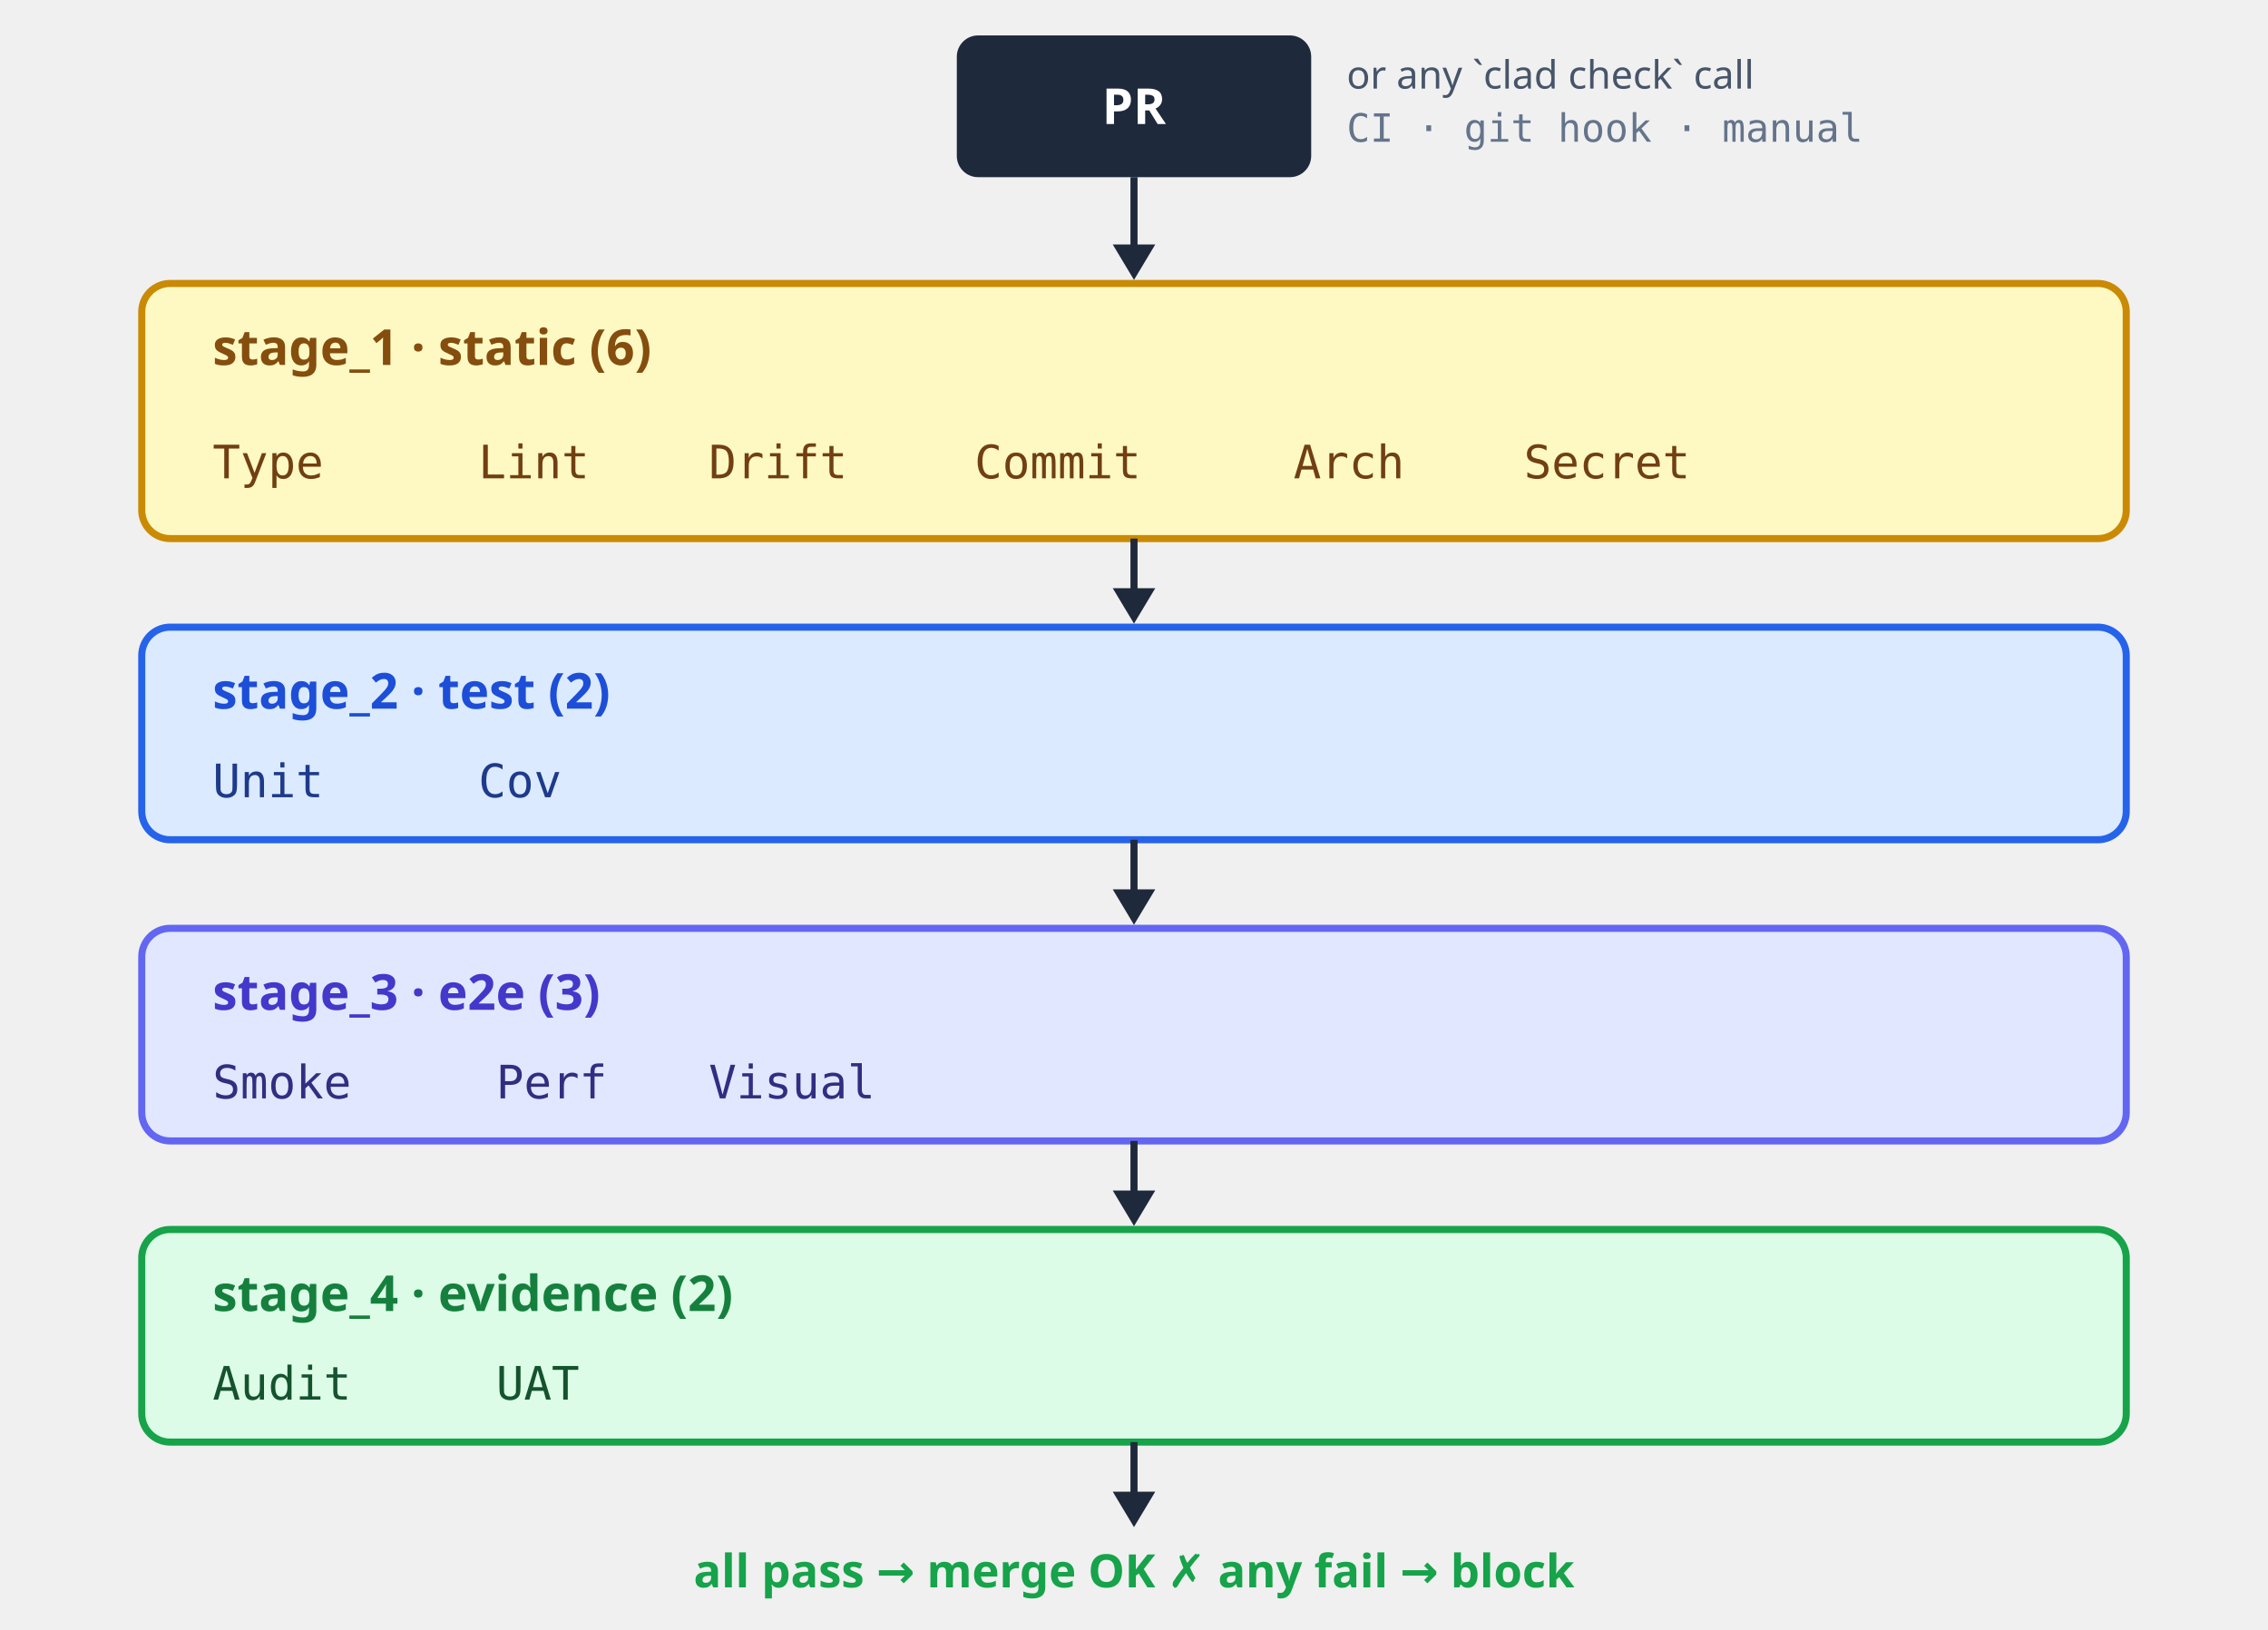
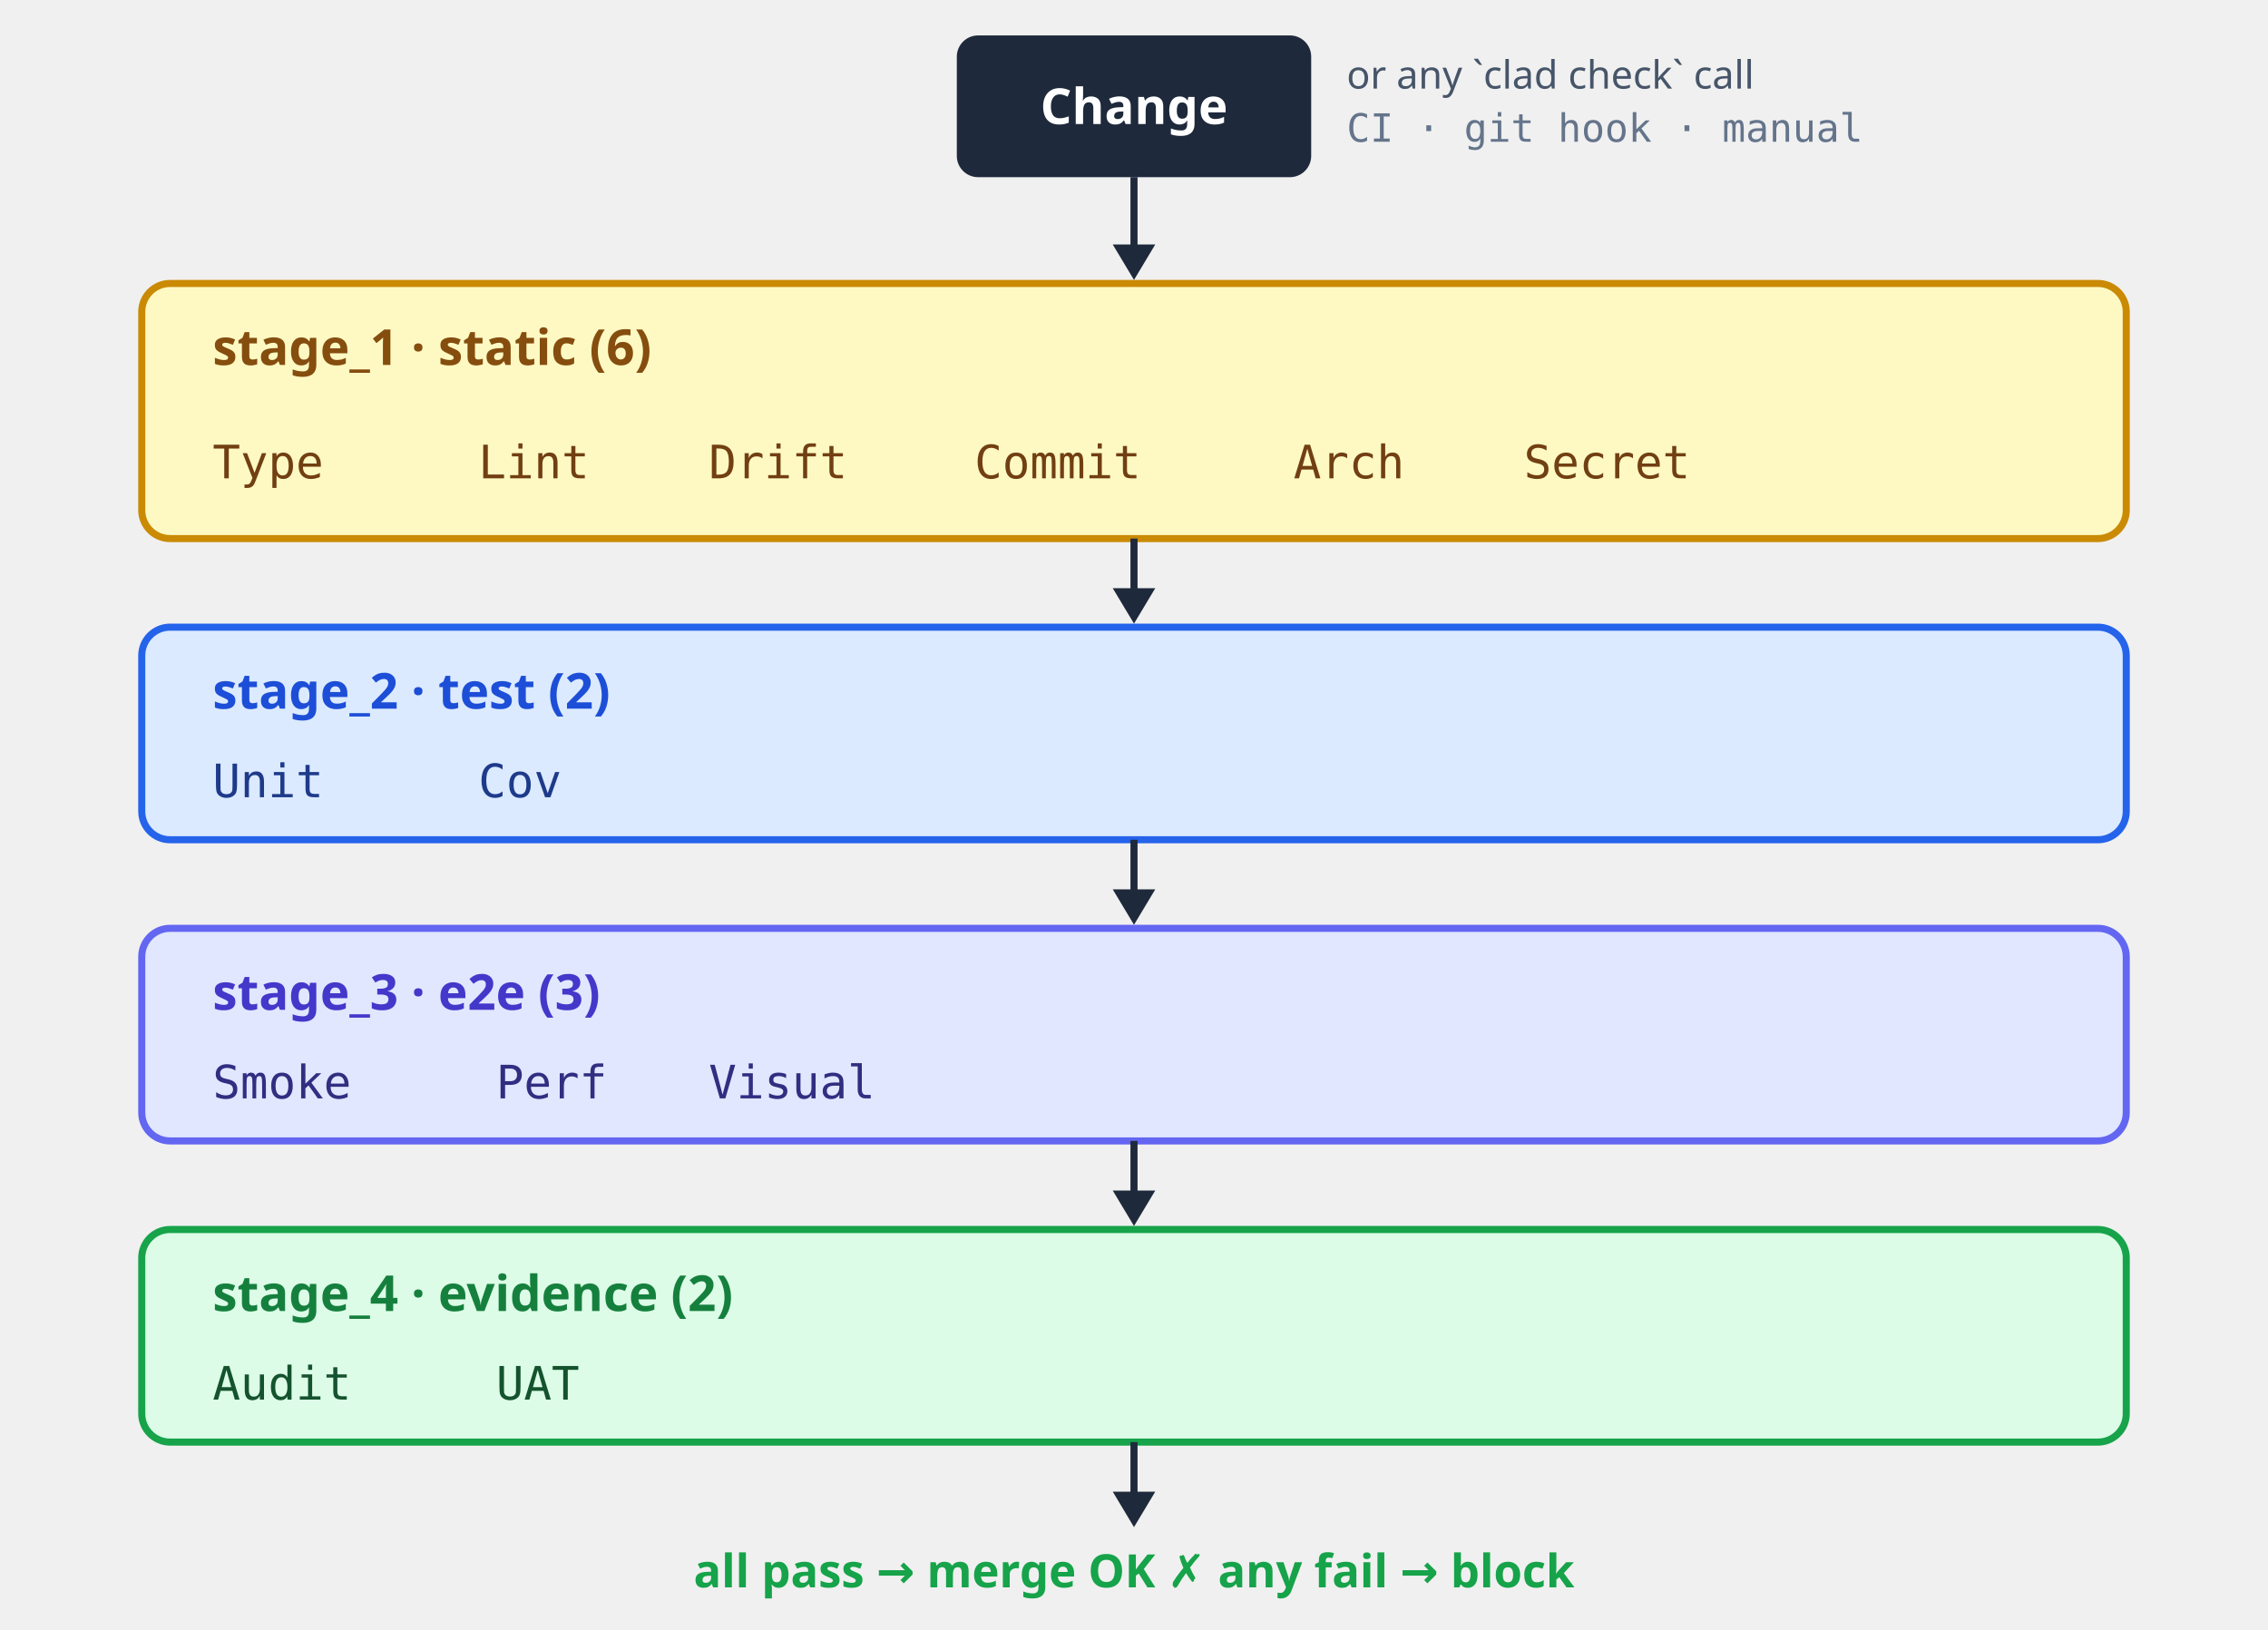
<svg xmlns="http://www.w3.org/2000/svg" width="640" height="460" viewBox="0 0 640 460" role="img" aria-labelledby="iron-law-title">
  <rect x="270" y="10" width="100" height="40" rx="6" fill="#1e293b" />
-   <text x="320" y="35" font-family="sans-serif" font-size="14" font-weight="700" fill="#ffffff" text-anchor="middle">PR</text>
+   <text x="320" y="35" font-family="sans-serif" font-size="14" font-weight="700" fill="#ffffff" text-anchor="middle">Change</text>
  <text x="380" y="25" font-family="sans-serif" font-size="11" fill="#475569">or any `clad check` call</text>
  <text x="380" y="40" font-family="monospace" font-size="11" fill="#64748b">CI · git hook · manual</text>
  <line x1="320" y1="50" x2="320" y2="75" stroke="#1e293b" stroke-width="2" />
  <polygon points="314,69 320,79 326,69" fill="#1e293b" />
  <rect x="40" y="80" width="560" height="72" rx="8" fill="#fef9c3" stroke="#ca8a04" stroke-width="2" />
  <text x="60" y="103" font-family="sans-serif" font-size="14" font-weight="700" fill="#854d0e">stage_1 · static  (6)</text>
  <g font-family="monospace" font-size="13" fill="#713f12">
    <text x="60" y="135">Type</text>
    <text x="135" y="135">Lint</text>
    <text x="200" y="135">Drift</text>
    <text x="275" y="135">Commit</text>
    <text x="365" y="135">Arch</text>
    <text x="430" y="135">Secret</text>
  </g>
  <line x1="320" y1="152" x2="320" y2="172" stroke="#1e293b" stroke-width="2" />
  <polygon points="314,166 320,176 326,166" fill="#1e293b" />
  <rect x="40" y="177" width="560" height="60" rx="8" fill="#dbeafe" stroke="#2563eb" stroke-width="2" />
  <text x="60" y="200" font-family="sans-serif" font-size="14" font-weight="700" fill="#1d4ed8">stage_2 · test  (2)</text>
  <g font-family="monospace" font-size="13" fill="#1e3a8a">
    <text x="60" y="225">Unit</text>
    <text x="135" y="225">Cov</text>
  </g>
  <line x1="320" y1="237" x2="320" y2="257" stroke="#1e293b" stroke-width="2" />
  <polygon points="314,251 320,261 326,251" fill="#1e293b" />
  <rect x="40" y="262" width="560" height="60" rx="8" fill="#e0e7ff" stroke="#6366f1" stroke-width="2" />
  <text x="60" y="285" font-family="sans-serif" font-size="14" font-weight="700" fill="#4338ca">stage_3 · e2e  (3)</text>
  <g font-family="monospace" font-size="13" fill="#312e81">
    <text x="60" y="310">Smoke</text>
    <text x="140" y="310">Perf</text>
    <text x="200" y="310">Visual</text>
  </g>
  <line x1="320" y1="322" x2="320" y2="342" stroke="#1e293b" stroke-width="2" />
  <polygon points="314,336 320,346 326,336" fill="#1e293b" />
  <rect x="40" y="347" width="560" height="60" rx="8" fill="#dcfce7" stroke="#16a34a" stroke-width="2" />
  <text x="60" y="370" font-family="sans-serif" font-size="14" font-weight="700" fill="#15803d">stage_4 · evidence  (2)</text>
  <g font-family="monospace" font-size="13" fill="#14532d">
    <text x="60" y="395">Audit</text>
    <text x="140" y="395">UAT</text>
  </g>
  <line x1="320" y1="407" x2="320" y2="427" stroke="#1e293b" stroke-width="2" />
  <polygon points="314,421 320,431 326,421" fill="#1e293b" />
  <text x="320" y="448" font-family="sans-serif" font-size="13" font-weight="700" fill="#16a34a" text-anchor="middle">all pass → merge OK    ✗    any fail → block</text>
</svg>
